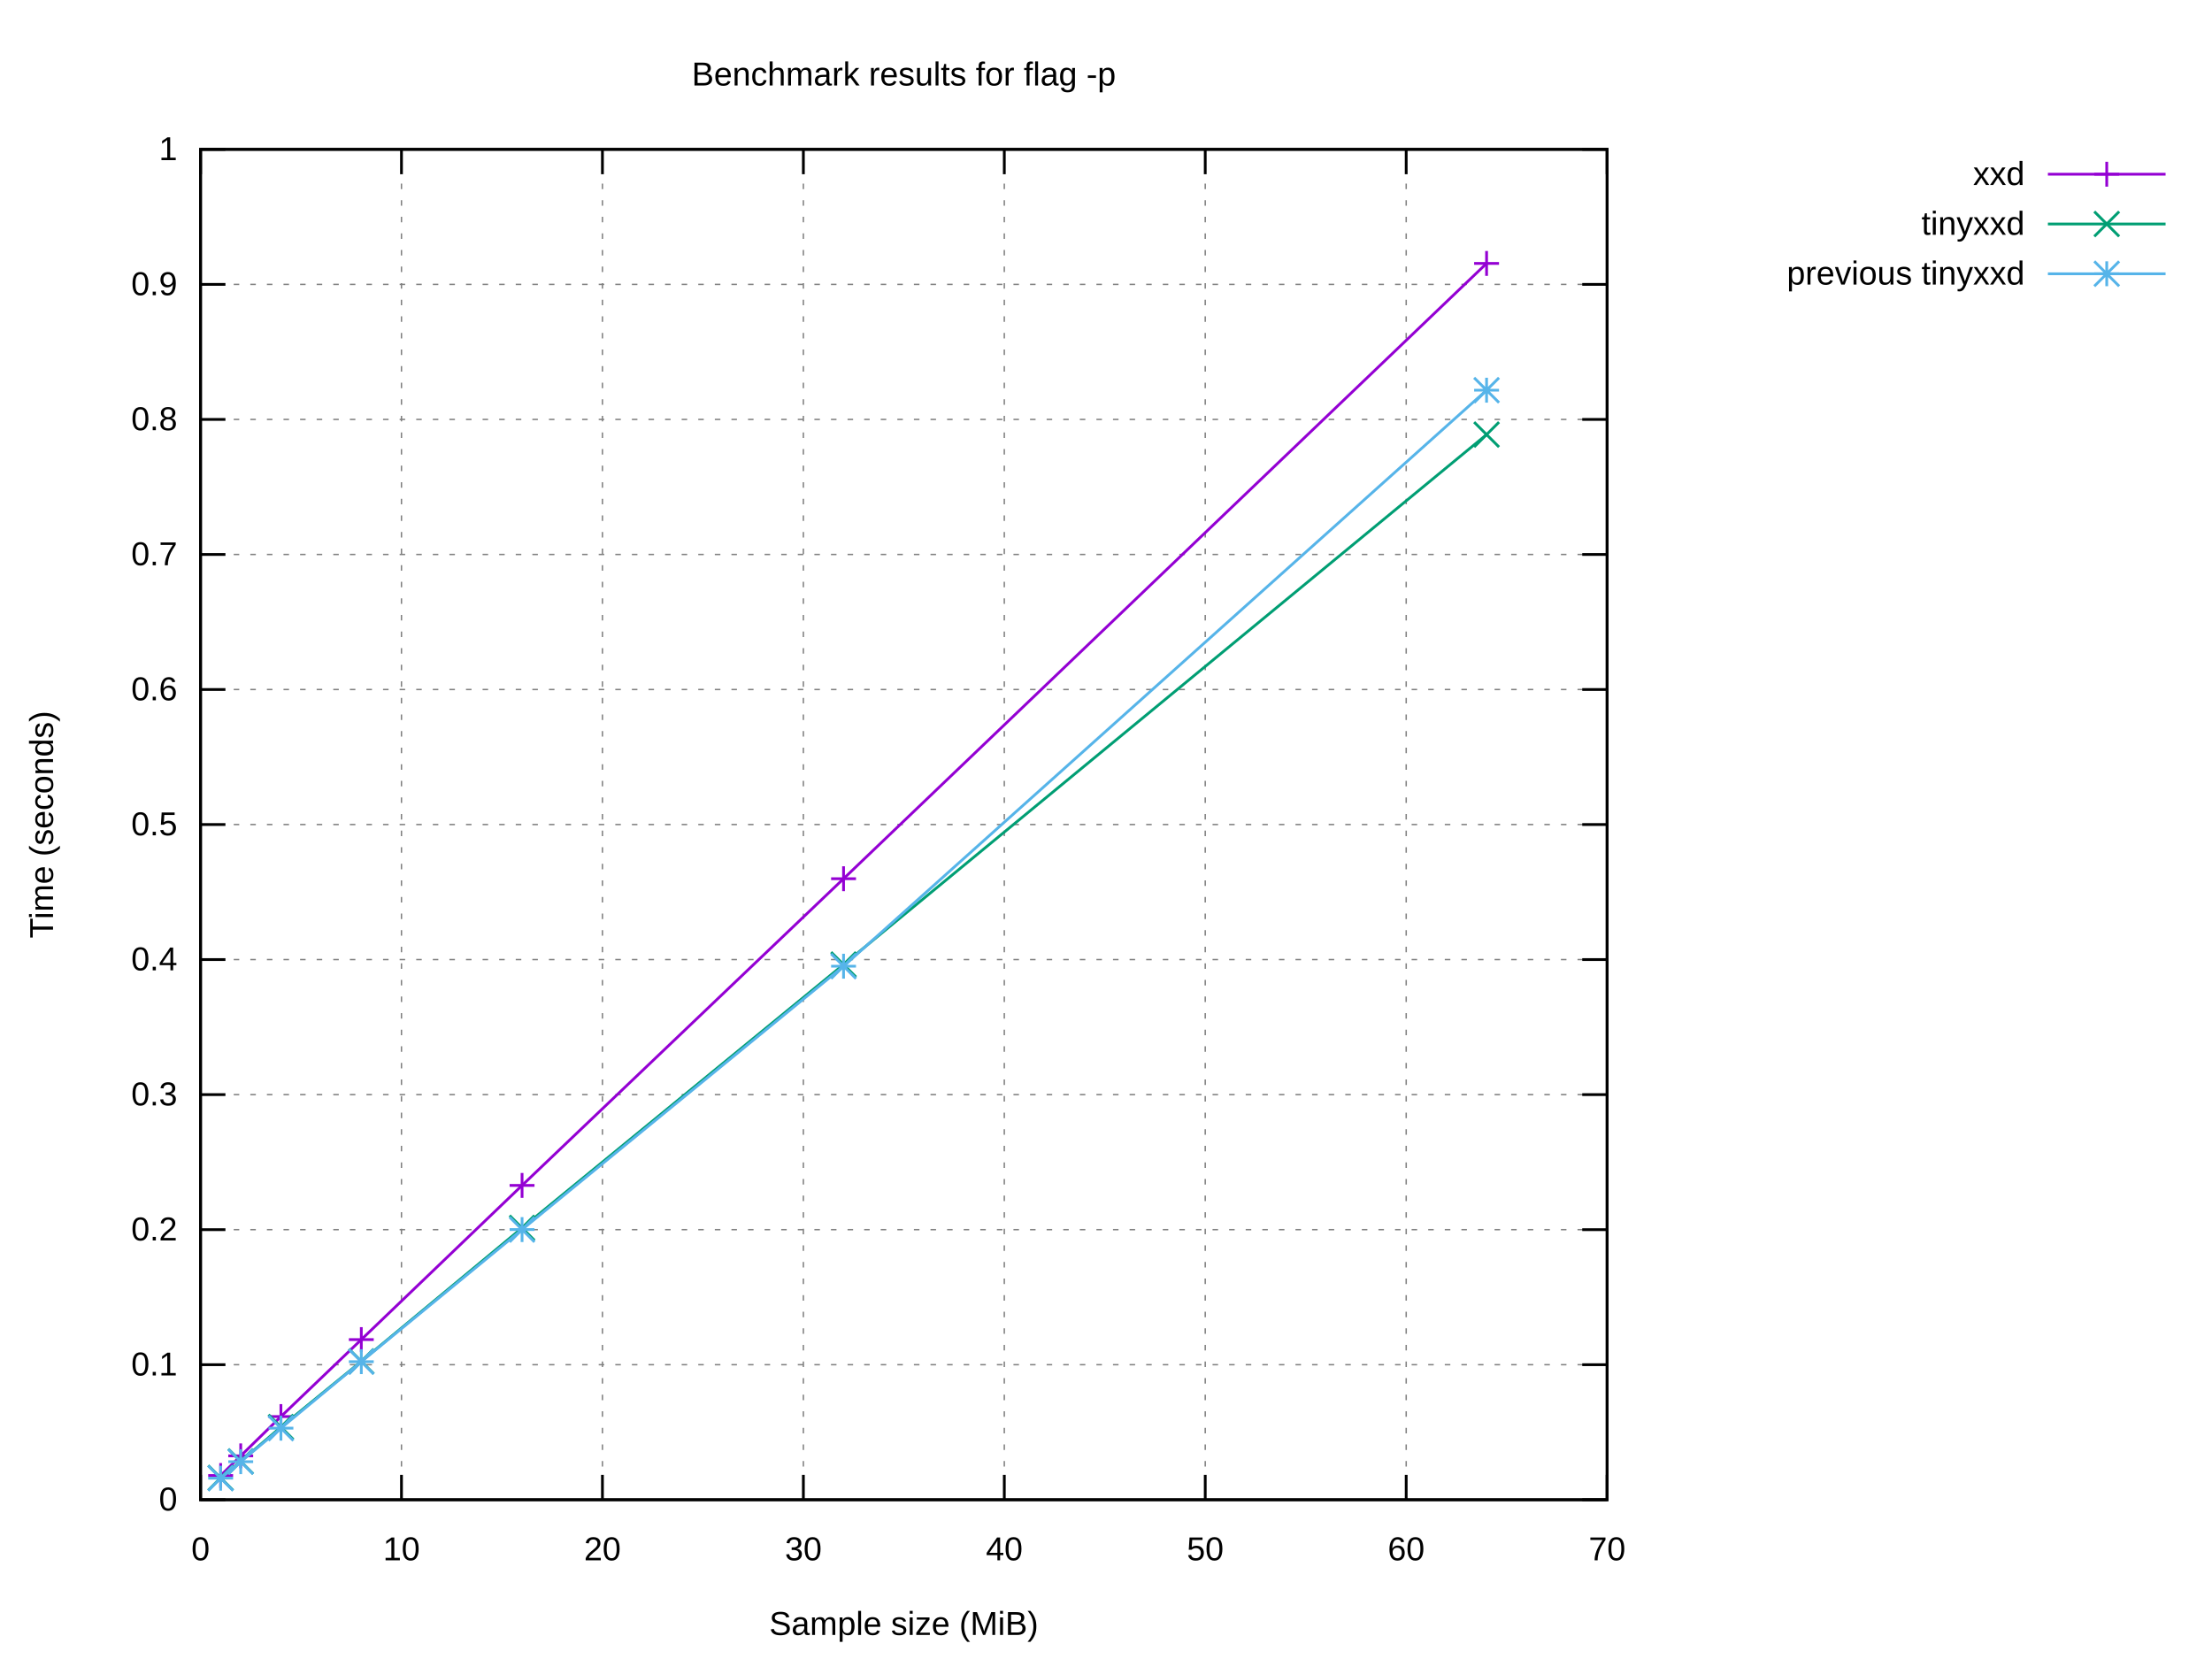
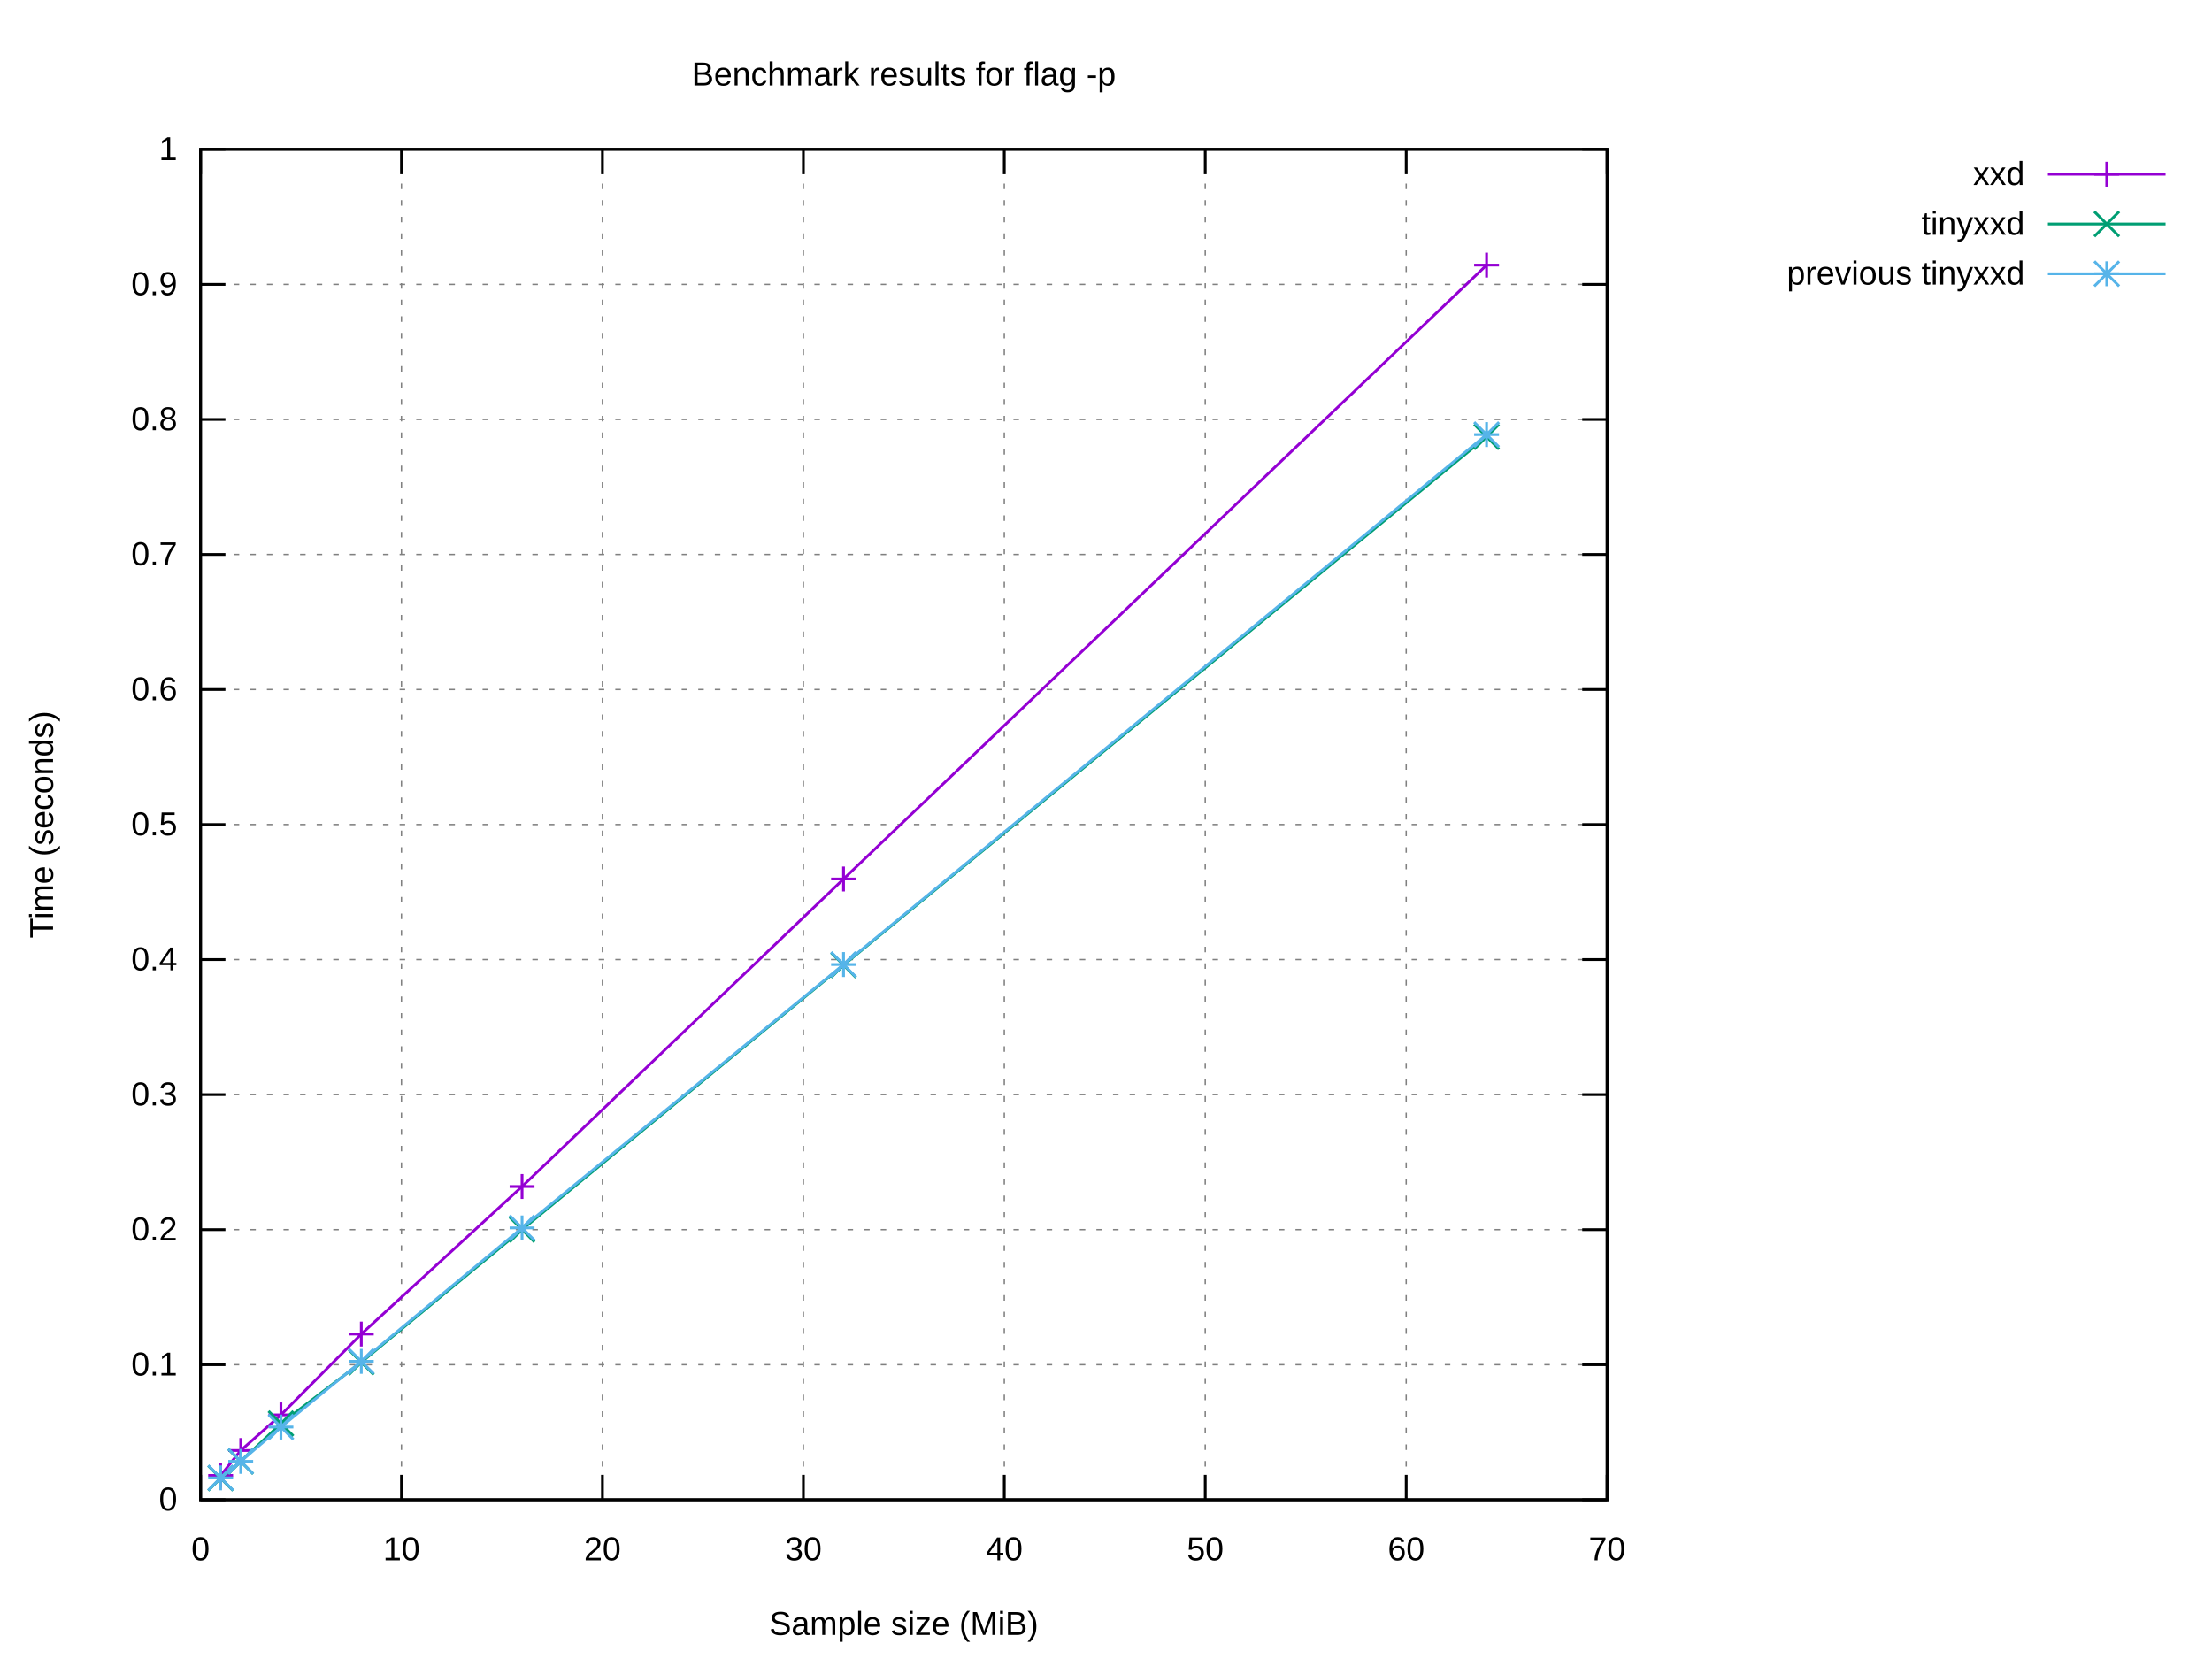
<svg xmlns="http://www.w3.org/2000/svg" xmlns:xlink="http://www.w3.org/1999/xlink" width="800" height="600" viewBox="0 0 800 600">
  <g id="gnuplot_canvas">
    <rect x="0" y="0" width="800" height="600" fill="#ffffff" />
    <defs>
      <circle id="gpDot" r="0.5" stroke-width="0.5" stroke="currentColor" />
      <path id="gpPt0" stroke-width="0.222" stroke="currentColor" d="M-1,0 h2 M0,-1 v2" />
      <path id="gpPt1" stroke-width="0.222" stroke="currentColor" d="M-1,-1 L1,1 M1,-1 L-1,1" />
      <path id="gpPt2" stroke-width="0.222" stroke="currentColor" d="M-1,0 L1,0 M0,-1 L0,1 M-1,-1 L1,1 M-1,1 L1,-1" />
      <rect id="gpPt3" stroke-width="0.222" stroke="currentColor" x="-1" y="-1" width="2" height="2" />
      <rect id="gpPt4" stroke-width="0.222" stroke="currentColor" fill="currentColor" x="-1" y="-1" width="2" height="2" />
      <circle id="gpPt5" stroke-width="0.222" stroke="currentColor" cx="0" cy="0" r="1" />
      <use xlink:href="#gpPt5" id="gpPt6" fill="currentColor" stroke="none" />
      <path id="gpPt7" stroke-width="0.222" stroke="currentColor" d="M0,-1.33 L-1.33,0.67 L1.33,0.67 z" />
      <use xlink:href="#gpPt7" id="gpPt8" fill="currentColor" stroke="none" />
      <use xlink:href="#gpPt7" id="gpPt9" stroke="currentColor" transform="rotate(180)" />
      <use xlink:href="#gpPt9" id="gpPt10" fill="currentColor" stroke="none" />
      <use xlink:href="#gpPt3" id="gpPt11" stroke="currentColor" transform="rotate(45)" />
      <use xlink:href="#gpPt11" id="gpPt12" fill="currentColor" stroke="none" />
      <path id="gpPt13" stroke-width="0.222" stroke="currentColor" d="M0,1.330 L1.265,0.411 L0.782,-1.067 L-0.782,-1.076 L-1.265,0.411 z" />
      <use xlink:href="#gpPt13" id="gpPt14" fill="currentColor" stroke="none" />
      <filter id="textbox" filterUnits="objectBoundingBox" x="0" y="0" height="1" width="1">
        <feFlood flood-color="#FFFFFF" flood-opacity="1" result="bgnd" />
        <feComposite in="SourceGraphic" in2="bgnd" operator="atop" />
      </filter>
      <filter id="greybox" filterUnits="objectBoundingBox" x="0" y="0" height="1" width="1">
        <feFlood flood-color="lightgrey" flood-opacity="1" result="grey" />
        <feComposite in="SourceGraphic" in2="grey" operator="atop" />
      </filter>
    </defs>
    <g fill="none" color="#FFFFFF" stroke="currentColor" stroke-width="1.00" stroke-linecap="butt" stroke-linejoin="miter">
</g>
    <g fill="none" color="black" stroke="currentColor" stroke-width="1.00" stroke-linecap="butt" stroke-linejoin="miter">
</g>
    <g fill="none" color="black" stroke="black" stroke-width="0.50" stroke-linecap="butt" stroke-linejoin="miter">
</g>
    <g fill="none" color="gray" stroke="currentColor" stroke-width="0.50" stroke-linecap="butt" stroke-linejoin="miter">
      <path stroke="gray" stroke-dasharray="2,4" class="gridline" d="M72.53,542.40 L581.24,542.40  " />
    </g>
    <g fill="none" color="gray" stroke="gray" stroke-width="1.00" stroke-linecap="butt" stroke-linejoin="miter">
</g>
    <g fill="none" color="black" stroke="currentColor" stroke-width="1.00" stroke-linecap="butt" stroke-linejoin="miter">
      <path stroke="black" d="M72.53,542.40 L81.53,542.40 M581.24,542.40 L572.24,542.40  " />
      <g transform="translate(64.14,546.30)" stroke="none" fill="black" font-family="Arial" font-size="12.00" text-anchor="end">
        <text>
          <tspan font-family="Arial"> 0</tspan>
        </text>
      </g>
    </g>
    <g fill="none" color="black" stroke="currentColor" stroke-width="1.00" stroke-linecap="butt" stroke-linejoin="miter">
</g>
    <g fill="none" color="black" stroke="black" stroke-width="0.50" stroke-linecap="butt" stroke-linejoin="miter">
</g>
    <g fill="none" color="gray" stroke="currentColor" stroke-width="0.50" stroke-linecap="butt" stroke-linejoin="miter">
      <path stroke="gray" stroke-dasharray="2,4" class="gridline" d="M72.53,493.56 L581.24,493.56  " />
    </g>
    <g fill="none" color="gray" stroke="gray" stroke-width="1.00" stroke-linecap="butt" stroke-linejoin="miter">
</g>
    <g fill="none" color="black" stroke="currentColor" stroke-width="1.00" stroke-linecap="butt" stroke-linejoin="miter">
      <path stroke="black" d="M72.53,493.56 L81.53,493.56 M581.24,493.56 L572.24,493.56  " />
      <g transform="translate(64.14,497.46)" stroke="none" fill="black" font-family="Arial" font-size="12.00" text-anchor="end">
        <text>
          <tspan font-family="Arial"> 0.1</tspan>
        </text>
      </g>
    </g>
    <g fill="none" color="black" stroke="currentColor" stroke-width="1.00" stroke-linecap="butt" stroke-linejoin="miter">
</g>
    <g fill="none" color="black" stroke="black" stroke-width="0.50" stroke-linecap="butt" stroke-linejoin="miter">
</g>
    <g fill="none" color="gray" stroke="currentColor" stroke-width="0.50" stroke-linecap="butt" stroke-linejoin="miter">
      <path stroke="gray" stroke-dasharray="2,4" class="gridline" d="M72.53,444.72 L581.24,444.72  " />
    </g>
    <g fill="none" color="gray" stroke="gray" stroke-width="1.00" stroke-linecap="butt" stroke-linejoin="miter">
</g>
    <g fill="none" color="black" stroke="currentColor" stroke-width="1.00" stroke-linecap="butt" stroke-linejoin="miter">
      <path stroke="black" d="M72.53,444.72 L81.53,444.72 M581.24,444.72 L572.24,444.72  " />
      <g transform="translate(64.14,448.62)" stroke="none" fill="black" font-family="Arial" font-size="12.00" text-anchor="end">
        <text>
          <tspan font-family="Arial"> 0.2</tspan>
        </text>
      </g>
    </g>
    <g fill="none" color="black" stroke="currentColor" stroke-width="1.00" stroke-linecap="butt" stroke-linejoin="miter">
</g>
    <g fill="none" color="black" stroke="black" stroke-width="0.50" stroke-linecap="butt" stroke-linejoin="miter">
</g>
    <g fill="none" color="gray" stroke="currentColor" stroke-width="0.50" stroke-linecap="butt" stroke-linejoin="miter">
      <path stroke="gray" stroke-dasharray="2,4" class="gridline" d="M72.53,395.88 L581.24,395.88  " />
    </g>
    <g fill="none" color="gray" stroke="gray" stroke-width="1.00" stroke-linecap="butt" stroke-linejoin="miter">
</g>
    <g fill="none" color="black" stroke="currentColor" stroke-width="1.00" stroke-linecap="butt" stroke-linejoin="miter">
      <path stroke="black" d="M72.53,395.88 L81.53,395.88 M581.24,395.88 L572.24,395.88  " />
      <g transform="translate(64.14,399.78)" stroke="none" fill="black" font-family="Arial" font-size="12.00" text-anchor="end">
        <text>
          <tspan font-family="Arial"> 0.3</tspan>
        </text>
      </g>
    </g>
    <g fill="none" color="black" stroke="currentColor" stroke-width="1.00" stroke-linecap="butt" stroke-linejoin="miter">
</g>
    <g fill="none" color="black" stroke="black" stroke-width="0.50" stroke-linecap="butt" stroke-linejoin="miter">
</g>
    <g fill="none" color="gray" stroke="currentColor" stroke-width="0.50" stroke-linecap="butt" stroke-linejoin="miter">
      <path stroke="gray" stroke-dasharray="2,4" class="gridline" d="M72.53,347.04 L581.24,347.04  " />
    </g>
    <g fill="none" color="gray" stroke="gray" stroke-width="1.00" stroke-linecap="butt" stroke-linejoin="miter">
</g>
    <g fill="none" color="black" stroke="currentColor" stroke-width="1.00" stroke-linecap="butt" stroke-linejoin="miter">
      <path stroke="black" d="M72.53,347.04 L81.53,347.04 M581.24,347.04 L572.24,347.04  " />
      <g transform="translate(64.14,350.94)" stroke="none" fill="black" font-family="Arial" font-size="12.00" text-anchor="end">
        <text>
          <tspan font-family="Arial"> 0.4</tspan>
        </text>
      </g>
    </g>
    <g fill="none" color="black" stroke="currentColor" stroke-width="1.00" stroke-linecap="butt" stroke-linejoin="miter">
</g>
    <g fill="none" color="black" stroke="black" stroke-width="0.50" stroke-linecap="butt" stroke-linejoin="miter">
</g>
    <g fill="none" color="gray" stroke="currentColor" stroke-width="0.50" stroke-linecap="butt" stroke-linejoin="miter">
      <path stroke="gray" stroke-dasharray="2,4" class="gridline" d="M72.53,298.20 L581.24,298.20  " />
    </g>
    <g fill="none" color="gray" stroke="gray" stroke-width="1.00" stroke-linecap="butt" stroke-linejoin="miter">
</g>
    <g fill="none" color="black" stroke="currentColor" stroke-width="1.00" stroke-linecap="butt" stroke-linejoin="miter">
      <path stroke="black" d="M72.53,298.20 L81.53,298.20 M581.24,298.20 L572.24,298.20  " />
      <g transform="translate(64.14,302.10)" stroke="none" fill="black" font-family="Arial" font-size="12.00" text-anchor="end">
        <text>
          <tspan font-family="Arial"> 0.5</tspan>
        </text>
      </g>
    </g>
    <g fill="none" color="black" stroke="currentColor" stroke-width="1.00" stroke-linecap="butt" stroke-linejoin="miter">
</g>
    <g fill="none" color="black" stroke="black" stroke-width="0.50" stroke-linecap="butt" stroke-linejoin="miter">
</g>
    <g fill="none" color="gray" stroke="currentColor" stroke-width="0.50" stroke-linecap="butt" stroke-linejoin="miter">
      <path stroke="gray" stroke-dasharray="2,4" class="gridline" d="M72.53,249.37 L581.24,249.37  " />
    </g>
    <g fill="none" color="gray" stroke="gray" stroke-width="1.00" stroke-linecap="butt" stroke-linejoin="miter">
</g>
    <g fill="none" color="black" stroke="currentColor" stroke-width="1.00" stroke-linecap="butt" stroke-linejoin="miter">
      <path stroke="black" d="M72.53,249.37 L81.53,249.37 M581.24,249.37 L572.24,249.37  " />
      <g transform="translate(64.14,253.27)" stroke="none" fill="black" font-family="Arial" font-size="12.00" text-anchor="end">
        <text>
          <tspan font-family="Arial"> 0.6</tspan>
        </text>
      </g>
    </g>
    <g fill="none" color="black" stroke="currentColor" stroke-width="1.00" stroke-linecap="butt" stroke-linejoin="miter">
</g>
    <g fill="none" color="black" stroke="black" stroke-width="0.50" stroke-linecap="butt" stroke-linejoin="miter">
</g>
    <g fill="none" color="gray" stroke="currentColor" stroke-width="0.50" stroke-linecap="butt" stroke-linejoin="miter">
      <path stroke="gray" stroke-dasharray="2,4" class="gridline" d="M72.53,200.53 L581.24,200.53  " />
    </g>
    <g fill="none" color="gray" stroke="gray" stroke-width="1.00" stroke-linecap="butt" stroke-linejoin="miter">
</g>
    <g fill="none" color="black" stroke="currentColor" stroke-width="1.00" stroke-linecap="butt" stroke-linejoin="miter">
      <path stroke="black" d="M72.53,200.53 L81.53,200.53 M581.24,200.53 L572.24,200.53  " />
      <g transform="translate(64.14,204.43)" stroke="none" fill="black" font-family="Arial" font-size="12.00" text-anchor="end">
        <text>
          <tspan font-family="Arial"> 0.7</tspan>
        </text>
      </g>
    </g>
    <g fill="none" color="black" stroke="currentColor" stroke-width="1.00" stroke-linecap="butt" stroke-linejoin="miter">
</g>
    <g fill="none" color="black" stroke="black" stroke-width="0.50" stroke-linecap="butt" stroke-linejoin="miter">
</g>
    <g fill="none" color="gray" stroke="currentColor" stroke-width="0.50" stroke-linecap="butt" stroke-linejoin="miter">
      <path stroke="gray" stroke-dasharray="2,4" class="gridline" d="M72.53,151.69 L581.24,151.69  " />
    </g>
    <g fill="none" color="gray" stroke="gray" stroke-width="1.00" stroke-linecap="butt" stroke-linejoin="miter">
</g>
    <g fill="none" color="black" stroke="currentColor" stroke-width="1.00" stroke-linecap="butt" stroke-linejoin="miter">
      <path stroke="black" d="M72.53,151.69 L81.53,151.69 M581.24,151.69 L572.24,151.69  " />
      <g transform="translate(64.14,155.59)" stroke="none" fill="black" font-family="Arial" font-size="12.00" text-anchor="end">
        <text>
          <tspan font-family="Arial"> 0.8</tspan>
        </text>
      </g>
    </g>
    <g fill="none" color="black" stroke="currentColor" stroke-width="1.00" stroke-linecap="butt" stroke-linejoin="miter">
</g>
    <g fill="none" color="black" stroke="black" stroke-width="0.50" stroke-linecap="butt" stroke-linejoin="miter">
</g>
    <g fill="none" color="gray" stroke="currentColor" stroke-width="0.50" stroke-linecap="butt" stroke-linejoin="miter">
      <path stroke="gray" stroke-dasharray="2,4" class="gridline" d="M72.53,102.85 L581.24,102.85  " />
    </g>
    <g fill="none" color="gray" stroke="gray" stroke-width="1.00" stroke-linecap="butt" stroke-linejoin="miter">
</g>
    <g fill="none" color="black" stroke="currentColor" stroke-width="1.00" stroke-linecap="butt" stroke-linejoin="miter">
      <path stroke="black" d="M72.53,102.85 L81.53,102.85 M581.24,102.85 L572.24,102.85  " />
      <g transform="translate(64.14,106.75)" stroke="none" fill="black" font-family="Arial" font-size="12.00" text-anchor="end">
        <text>
          <tspan font-family="Arial"> 0.9</tspan>
        </text>
      </g>
    </g>
    <g fill="none" color="black" stroke="currentColor" stroke-width="1.00" stroke-linecap="butt" stroke-linejoin="miter">
</g>
    <g fill="none" color="black" stroke="black" stroke-width="0.50" stroke-linecap="butt" stroke-linejoin="miter">
</g>
    <g fill="none" color="gray" stroke="currentColor" stroke-width="0.50" stroke-linecap="butt" stroke-linejoin="miter">
      <path stroke="gray" stroke-dasharray="2,4" class="gridline" d="M72.53,54.01 L581.24,54.01  " />
    </g>
    <g fill="none" color="gray" stroke="gray" stroke-width="1.00" stroke-linecap="butt" stroke-linejoin="miter">
</g>
    <g fill="none" color="black" stroke="currentColor" stroke-width="1.00" stroke-linecap="butt" stroke-linejoin="miter">
      <path stroke="black" d="M72.53,54.01 L81.53,54.01 M581.24,54.01 L572.24,54.01  " />
      <g transform="translate(64.14,57.91)" stroke="none" fill="black" font-family="Arial" font-size="12.00" text-anchor="end">
        <text>
          <tspan font-family="Arial"> 1</tspan>
        </text>
      </g>
    </g>
    <g fill="none" color="black" stroke="currentColor" stroke-width="1.00" stroke-linecap="butt" stroke-linejoin="miter">
</g>
    <g fill="none" color="black" stroke="black" stroke-width="0.50" stroke-linecap="butt" stroke-linejoin="miter">
</g>
    <g fill="none" color="gray" stroke="currentColor" stroke-width="0.50" stroke-linecap="butt" stroke-linejoin="miter">
      <path stroke="gray" stroke-dasharray="2,4" class="gridline" d="M72.53,542.40 L72.53,54.01  " />
    </g>
    <g fill="none" color="gray" stroke="gray" stroke-width="1.00" stroke-linecap="butt" stroke-linejoin="miter">
</g>
    <g fill="none" color="black" stroke="currentColor" stroke-width="1.00" stroke-linecap="butt" stroke-linejoin="miter">
      <path stroke="black" d="M72.53,542.40 L72.53,533.40 M72.53,54.01 L72.53,63.01  " />
      <g transform="translate(72.53,564.30)" stroke="none" fill="black" font-family="Arial" font-size="12.00" text-anchor="middle">
        <text>
          <tspan font-family="Arial"> 0</tspan>
        </text>
      </g>
    </g>
    <g fill="none" color="black" stroke="currentColor" stroke-width="1.00" stroke-linecap="butt" stroke-linejoin="miter">
</g>
    <g fill="none" color="black" stroke="black" stroke-width="0.50" stroke-linecap="butt" stroke-linejoin="miter">
</g>
    <g fill="none" color="gray" stroke="currentColor" stroke-width="0.50" stroke-linecap="butt" stroke-linejoin="miter">
      <path stroke="gray" stroke-dasharray="2,4" class="gridline" d="M145.20,542.40 L145.20,54.01  " />
    </g>
    <g fill="none" color="gray" stroke="gray" stroke-width="1.00" stroke-linecap="butt" stroke-linejoin="miter">
</g>
    <g fill="none" color="black" stroke="currentColor" stroke-width="1.00" stroke-linecap="butt" stroke-linejoin="miter">
      <path stroke="black" d="M145.20,542.40 L145.20,533.40 M145.20,54.01 L145.20,63.01  " />
      <g transform="translate(145.20,564.30)" stroke="none" fill="black" font-family="Arial" font-size="12.00" text-anchor="middle">
        <text>
          <tspan font-family="Arial"> 10</tspan>
        </text>
      </g>
    </g>
    <g fill="none" color="black" stroke="currentColor" stroke-width="1.00" stroke-linecap="butt" stroke-linejoin="miter">
</g>
    <g fill="none" color="black" stroke="black" stroke-width="0.50" stroke-linecap="butt" stroke-linejoin="miter">
</g>
    <g fill="none" color="gray" stroke="currentColor" stroke-width="0.50" stroke-linecap="butt" stroke-linejoin="miter">
      <path stroke="gray" stroke-dasharray="2,4" class="gridline" d="M217.88,542.40 L217.88,54.01  " />
    </g>
    <g fill="none" color="gray" stroke="gray" stroke-width="1.00" stroke-linecap="butt" stroke-linejoin="miter">
</g>
    <g fill="none" color="black" stroke="currentColor" stroke-width="1.00" stroke-linecap="butt" stroke-linejoin="miter">
      <path stroke="black" d="M217.88,542.40 L217.88,533.40 M217.88,54.01 L217.88,63.01  " />
      <g transform="translate(217.88,564.30)" stroke="none" fill="black" font-family="Arial" font-size="12.00" text-anchor="middle">
        <text>
          <tspan font-family="Arial"> 20</tspan>
        </text>
      </g>
    </g>
    <g fill="none" color="black" stroke="currentColor" stroke-width="1.00" stroke-linecap="butt" stroke-linejoin="miter">
</g>
    <g fill="none" color="black" stroke="black" stroke-width="0.50" stroke-linecap="butt" stroke-linejoin="miter">
</g>
    <g fill="none" color="gray" stroke="currentColor" stroke-width="0.50" stroke-linecap="butt" stroke-linejoin="miter">
      <path stroke="gray" stroke-dasharray="2,4" class="gridline" d="M290.55,542.40 L290.55,54.01  " />
    </g>
    <g fill="none" color="gray" stroke="gray" stroke-width="1.00" stroke-linecap="butt" stroke-linejoin="miter">
</g>
    <g fill="none" color="black" stroke="currentColor" stroke-width="1.00" stroke-linecap="butt" stroke-linejoin="miter">
      <path stroke="black" d="M290.55,542.40 L290.55,533.40 M290.55,54.01 L290.55,63.01  " />
      <g transform="translate(290.55,564.30)" stroke="none" fill="black" font-family="Arial" font-size="12.00" text-anchor="middle">
        <text>
          <tspan font-family="Arial"> 30</tspan>
        </text>
      </g>
    </g>
    <g fill="none" color="black" stroke="currentColor" stroke-width="1.00" stroke-linecap="butt" stroke-linejoin="miter">
</g>
    <g fill="none" color="black" stroke="black" stroke-width="0.50" stroke-linecap="butt" stroke-linejoin="miter">
</g>
    <g fill="none" color="gray" stroke="currentColor" stroke-width="0.50" stroke-linecap="butt" stroke-linejoin="miter">
      <path stroke="gray" stroke-dasharray="2,4" class="gridline" d="M363.22,542.40 L363.22,54.01  " />
    </g>
    <g fill="none" color="gray" stroke="gray" stroke-width="1.00" stroke-linecap="butt" stroke-linejoin="miter">
</g>
    <g fill="none" color="black" stroke="currentColor" stroke-width="1.00" stroke-linecap="butt" stroke-linejoin="miter">
      <path stroke="black" d="M363.22,542.40 L363.22,533.40 M363.22,54.01 L363.22,63.01  " />
      <g transform="translate(363.22,564.30)" stroke="none" fill="black" font-family="Arial" font-size="12.00" text-anchor="middle">
        <text>
          <tspan font-family="Arial"> 40</tspan>
        </text>
      </g>
    </g>
    <g fill="none" color="black" stroke="currentColor" stroke-width="1.00" stroke-linecap="butt" stroke-linejoin="miter">
</g>
    <g fill="none" color="black" stroke="black" stroke-width="0.50" stroke-linecap="butt" stroke-linejoin="miter">
</g>
    <g fill="none" color="gray" stroke="currentColor" stroke-width="0.50" stroke-linecap="butt" stroke-linejoin="miter">
      <path stroke="gray" stroke-dasharray="2,4" class="gridline" d="M435.89,542.40 L435.89,54.01  " />
    </g>
    <g fill="none" color="gray" stroke="gray" stroke-width="1.00" stroke-linecap="butt" stroke-linejoin="miter">
</g>
    <g fill="none" color="black" stroke="currentColor" stroke-width="1.00" stroke-linecap="butt" stroke-linejoin="miter">
      <path stroke="black" d="M435.89,542.40 L435.89,533.40 M435.89,54.01 L435.89,63.01  " />
      <g transform="translate(435.89,564.30)" stroke="none" fill="black" font-family="Arial" font-size="12.00" text-anchor="middle">
        <text>
          <tspan font-family="Arial"> 50</tspan>
        </text>
      </g>
    </g>
    <g fill="none" color="black" stroke="currentColor" stroke-width="1.00" stroke-linecap="butt" stroke-linejoin="miter">
</g>
    <g fill="none" color="black" stroke="black" stroke-width="0.50" stroke-linecap="butt" stroke-linejoin="miter">
</g>
    <g fill="none" color="gray" stroke="currentColor" stroke-width="0.50" stroke-linecap="butt" stroke-linejoin="miter">
      <path stroke="gray" stroke-dasharray="2,4" class="gridline" d="M508.57,542.40 L508.57,54.01  " />
    </g>
    <g fill="none" color="gray" stroke="gray" stroke-width="1.00" stroke-linecap="butt" stroke-linejoin="miter">
</g>
    <g fill="none" color="black" stroke="currentColor" stroke-width="1.00" stroke-linecap="butt" stroke-linejoin="miter">
      <path stroke="black" d="M508.57,542.40 L508.57,533.40 M508.57,54.01 L508.57,63.01  " />
      <g transform="translate(508.57,564.30)" stroke="none" fill="black" font-family="Arial" font-size="12.00" text-anchor="middle">
        <text>
          <tspan font-family="Arial"> 60</tspan>
        </text>
      </g>
    </g>
    <g fill="none" color="black" stroke="currentColor" stroke-width="1.00" stroke-linecap="butt" stroke-linejoin="miter">
</g>
    <g fill="none" color="black" stroke="black" stroke-width="0.50" stroke-linecap="butt" stroke-linejoin="miter">
</g>
    <g fill="none" color="gray" stroke="currentColor" stroke-width="0.50" stroke-linecap="butt" stroke-linejoin="miter">
      <path stroke="gray" stroke-dasharray="2,4" class="gridline" d="M581.24,542.40 L581.24,54.01  " />
    </g>
    <g fill="none" color="gray" stroke="gray" stroke-width="1.00" stroke-linecap="butt" stroke-linejoin="miter">
</g>
    <g fill="none" color="black" stroke="currentColor" stroke-width="1.00" stroke-linecap="butt" stroke-linejoin="miter">
      <path stroke="black" d="M581.24,542.40 L581.24,533.40 M581.24,54.01 L581.24,63.01  " />
      <g transform="translate(581.24,564.30)" stroke="none" fill="black" font-family="Arial" font-size="12.00" text-anchor="middle">
        <text>
          <tspan font-family="Arial"> 70</tspan>
        </text>
      </g>
    </g>
    <g fill="none" color="black" stroke="currentColor" stroke-width="1.00" stroke-linecap="butt" stroke-linejoin="miter">
</g>
    <g fill="none" color="black" stroke="currentColor" stroke-width="1.00" stroke-linecap="butt" stroke-linejoin="miter">
      <path stroke="black" d="M72.53,54.01 L72.53,542.40 L581.24,542.40 L581.24,54.01 L72.53,54.01 Z  " />
    </g>
    <g fill="none" color="black" stroke="currentColor" stroke-width="1.00" stroke-linecap="butt" stroke-linejoin="miter">
</g>
    <g id="gnuplot_plot_1">
      <g fill="none" color="black" stroke="currentColor" stroke-width="1.00" stroke-linecap="butt" stroke-linejoin="miter">
        <g transform="translate(732.26,66.91)" stroke="none" fill="black" font-family="Arial" font-size="12.00" text-anchor="end">
          <text>
            <tspan font-family="Arial">xxd</tspan>
          </text>
        </g>
      </g>
      <g fill="none" color="black" stroke="currentColor" stroke-width="1.00" stroke-linecap="butt" stroke-linejoin="miter">
-         <path stroke="rgb(148,   0, 211)" d="M740.65,63.01 L783.21,63.01 M537.64,95.27 L305.08,317.80 L188.81,428.72 L130.67,484.48 L101.60,512.32 L87.06,526.53   L79.80,533.64  " />
-         <use xlink:href="#gpPt0" transform="translate(537.64,95.27) scale(4.50)" color="rgb(148,   0, 211)" />
-         <use xlink:href="#gpPt0" transform="translate(305.08,317.80) scale(4.50)" color="rgb(148,   0, 211)" />
-         <use xlink:href="#gpPt0" transform="translate(188.81,428.72) scale(4.50)" color="rgb(148,   0, 211)" />
-         <use xlink:href="#gpPt0" transform="translate(130.67,484.48) scale(4.50)" color="rgb(148,   0, 211)" />
-         <use xlink:href="#gpPt0" transform="translate(101.60,512.32) scale(4.50)" color="rgb(148,   0, 211)" />
-         <use xlink:href="#gpPt0" transform="translate(87.06,526.53) scale(4.50)" color="rgb(148,   0, 211)" />
-         <use xlink:href="#gpPt0" transform="translate(79.80,533.64) scale(4.50)" color="rgb(148,   0, 211)" />
+         <path stroke="rgb(148,   0, 211)" d="M740.65,63.01 L783.21,63.01 M537.64,95.88 L305.08,317.90 L188.81,429.12 L130.67,482.48 L101.60,511.72 L87.06,524.59   L79.80,533.62  " />
+         <use xlink:href="#gpPt0" transform="translate(537.64,95.88) scale(4.50)" color="rgb(148,   0, 211)" />
+         <use xlink:href="#gpPt0" transform="translate(305.08,317.90) scale(4.50)" color="rgb(148,   0, 211)" />
+         <use xlink:href="#gpPt0" transform="translate(188.81,429.12) scale(4.50)" color="rgb(148,   0, 211)" />
+         <use xlink:href="#gpPt0" transform="translate(130.67,482.48) scale(4.50)" color="rgb(148,   0, 211)" />
+         <use xlink:href="#gpPt0" transform="translate(101.60,511.72) scale(4.50)" color="rgb(148,   0, 211)" />
+         <use xlink:href="#gpPt0" transform="translate(87.06,524.59) scale(4.50)" color="rgb(148,   0, 211)" />
+         <use xlink:href="#gpPt0" transform="translate(79.80,533.62) scale(4.50)" color="rgb(148,   0, 211)" />
        <use xlink:href="#gpPt0" transform="translate(761.93,63.01) scale(4.50)" color="rgb(148,   0, 211)" />
      </g>
    </g>
    <g id="gnuplot_plot_2">
      <g fill="none" color="black" stroke="currentColor" stroke-width="1.00" stroke-linecap="butt" stroke-linejoin="miter">
        <g transform="translate(732.26,84.91)" stroke="none" fill="black" font-family="Arial" font-size="12.00" text-anchor="end">
          <text>
            <tspan font-family="Arial">tinyxxd</tspan>
          </text>
        </g>
      </g>
      <g fill="none" color="black" stroke="currentColor" stroke-width="1.00" stroke-linecap="butt" stroke-linejoin="miter">
-         <path stroke="rgb(  0, 158, 115)" d="M740.65,81.01 L783.21,81.01 M537.64,157.17 L305.08,348.84 L188.81,444.09 L130.67,492.35 L101.60,516.11 L87.06,528.53   L79.80,534.49  " />
-         <use xlink:href="#gpPt1" transform="translate(537.64,157.17) scale(4.50)" color="rgb(  0, 158, 115)" />
-         <use xlink:href="#gpPt1" transform="translate(305.08,348.84) scale(4.50)" color="rgb(  0, 158, 115)" />
-         <use xlink:href="#gpPt1" transform="translate(188.81,444.09) scale(4.50)" color="rgb(  0, 158, 115)" />
-         <use xlink:href="#gpPt1" transform="translate(130.67,492.35) scale(4.50)" color="rgb(  0, 158, 115)" />
-         <use xlink:href="#gpPt1" transform="translate(101.60,516.11) scale(4.50)" color="rgb(  0, 158, 115)" />
-         <use xlink:href="#gpPt1" transform="translate(87.06,528.53) scale(4.50)" color="rgb(  0, 158, 115)" />
-         <use xlink:href="#gpPt1" transform="translate(79.80,534.49) scale(4.50)" color="rgb(  0, 158, 115)" />
+         <path stroke="rgb(  0, 158, 115)" d="M740.65,81.01 L783.21,81.01 M537.64,157.96 L305.08,349.04 L188.81,444.69 L130.67,492.67 L101.60,514.85 L87.06,528.58   L79.80,534.59  " />
+         <use xlink:href="#gpPt1" transform="translate(537.64,157.96) scale(4.50)" color="rgb(  0, 158, 115)" />
+         <use xlink:href="#gpPt1" transform="translate(305.08,349.04) scale(4.50)" color="rgb(  0, 158, 115)" />
+         <use xlink:href="#gpPt1" transform="translate(188.81,444.69) scale(4.50)" color="rgb(  0, 158, 115)" />
+         <use xlink:href="#gpPt1" transform="translate(130.67,492.67) scale(4.50)" color="rgb(  0, 158, 115)" />
+         <use xlink:href="#gpPt1" transform="translate(101.60,514.85) scale(4.50)" color="rgb(  0, 158, 115)" />
+         <use xlink:href="#gpPt1" transform="translate(87.06,528.58) scale(4.50)" color="rgb(  0, 158, 115)" />
+         <use xlink:href="#gpPt1" transform="translate(79.80,534.59) scale(4.50)" color="rgb(  0, 158, 115)" />
        <use xlink:href="#gpPt1" transform="translate(761.93,81.01) scale(4.50)" color="rgb(  0, 158, 115)" />
      </g>
    </g>
    <g id="gnuplot_plot_3">
      <g fill="none" color="black" stroke="currentColor" stroke-width="1.00" stroke-linecap="butt" stroke-linejoin="miter">
        <g transform="translate(732.26,102.91)" stroke="none" fill="black" font-family="Arial" font-size="12.00" text-anchor="end">
          <text>
            <tspan font-family="Arial">previous tinyxxd</tspan>
          </text>
        </g>
      </g>
      <g fill="none" color="black" stroke="currentColor" stroke-width="1.00" stroke-linecap="butt" stroke-linejoin="miter">
-         <path stroke="rgb( 86, 180, 233)" d="M740.65,99.01 L783.21,99.01 M537.64,141.12 L305.08,349.44 L188.81,444.69 L130.67,492.46 L101.60,516.52 L87.06,528.64   L79.80,534.61  " />
-         <use xlink:href="#gpPt2" transform="translate(537.64,141.12) scale(4.50)" color="rgb( 86, 180, 233)" />
-         <use xlink:href="#gpPt2" transform="translate(305.08,349.44) scale(4.50)" color="rgb( 86, 180, 233)" />
-         <use xlink:href="#gpPt2" transform="translate(188.81,444.69) scale(4.50)" color="rgb( 86, 180, 233)" />
-         <use xlink:href="#gpPt2" transform="translate(130.67,492.46) scale(4.50)" color="rgb( 86, 180, 233)" />
-         <use xlink:href="#gpPt2" transform="translate(101.60,516.52) scale(4.50)" color="rgb( 86, 180, 233)" />
-         <use xlink:href="#gpPt2" transform="translate(87.06,528.64) scale(4.50)" color="rgb( 86, 180, 233)" />
-         <use xlink:href="#gpPt2" transform="translate(79.80,534.61) scale(4.50)" color="rgb( 86, 180, 233)" />
+         <path stroke="rgb( 86, 180, 233)" d="M740.65,99.01 L783.21,99.01 M537.64,157.17 L305.08,348.84 L188.81,444.09 L130.67,492.35 L101.60,516.11 L87.06,528.53   L79.80,534.49  " />
+         <use xlink:href="#gpPt2" transform="translate(537.64,157.17) scale(4.50)" color="rgb( 86, 180, 233)" />
+         <use xlink:href="#gpPt2" transform="translate(305.08,348.84) scale(4.50)" color="rgb( 86, 180, 233)" />
+         <use xlink:href="#gpPt2" transform="translate(188.81,444.09) scale(4.50)" color="rgb( 86, 180, 233)" />
+         <use xlink:href="#gpPt2" transform="translate(130.67,492.35) scale(4.50)" color="rgb( 86, 180, 233)" />
+         <use xlink:href="#gpPt2" transform="translate(101.60,516.11) scale(4.50)" color="rgb( 86, 180, 233)" />
+         <use xlink:href="#gpPt2" transform="translate(87.06,528.53) scale(4.50)" color="rgb( 86, 180, 233)" />
+         <use xlink:href="#gpPt2" transform="translate(79.80,534.49) scale(4.50)" color="rgb( 86, 180, 233)" />
        <use xlink:href="#gpPt2" transform="translate(761.93,99.01) scale(4.50)" color="rgb( 86, 180, 233)" />
      </g>
    </g>
    <g fill="none" color="#FFFFFF" stroke="rgb( 86, 180, 233)" stroke-width="2.00" stroke-linecap="butt" stroke-linejoin="miter">
</g>
    <g fill="none" color="black" stroke="currentColor" stroke-width="2.00" stroke-linecap="butt" stroke-linejoin="miter">
</g>
    <g fill="none" color="black" stroke="black" stroke-width="1.00" stroke-linecap="butt" stroke-linejoin="miter">
</g>
    <g fill="none" color="black" stroke="currentColor" stroke-width="1.00" stroke-linecap="butt" stroke-linejoin="miter">
      <path stroke="black" d="M72.53,54.01 L72.53,542.40 L581.24,542.40 L581.24,54.01 L72.53,54.01 Z  " />
      <g transform="translate(19.18,298.21) rotate(270.00)" stroke="none" fill="black" font-family="Arial" font-size="12.00" text-anchor="middle">
        <text>
          <tspan font-family="Arial">Time (seconds)</tspan>
        </text>
      </g>
    </g>
    <g fill="none" color="black" stroke="currentColor" stroke-width="1.00" stroke-linecap="butt" stroke-linejoin="miter">
      <g transform="translate(326.88,591.30)" stroke="none" fill="black" font-family="Arial" font-size="12.00" text-anchor="middle">
        <text>
          <tspan font-family="Arial">Sample size (MiB)</tspan>
        </text>
      </g>
    </g>
    <g fill="none" color="black" stroke="currentColor" stroke-width="1.00" stroke-linecap="butt" stroke-linejoin="miter">
</g>
    <g fill="none" color="black" stroke="currentColor" stroke-width="1.00" stroke-linecap="butt" stroke-linejoin="miter">
      <g transform="translate(326.88,30.91)" stroke="none" fill="black" font-family="Arial" font-size="12.00" text-anchor="middle">
        <text>
          <tspan font-family="Arial">Benchmark results for flag -p</tspan>
        </text>
      </g>
    </g>
    <g fill="none" color="black" stroke="currentColor" stroke-width="1.00" stroke-linecap="butt" stroke-linejoin="miter">
</g>
  </g>
</svg>
